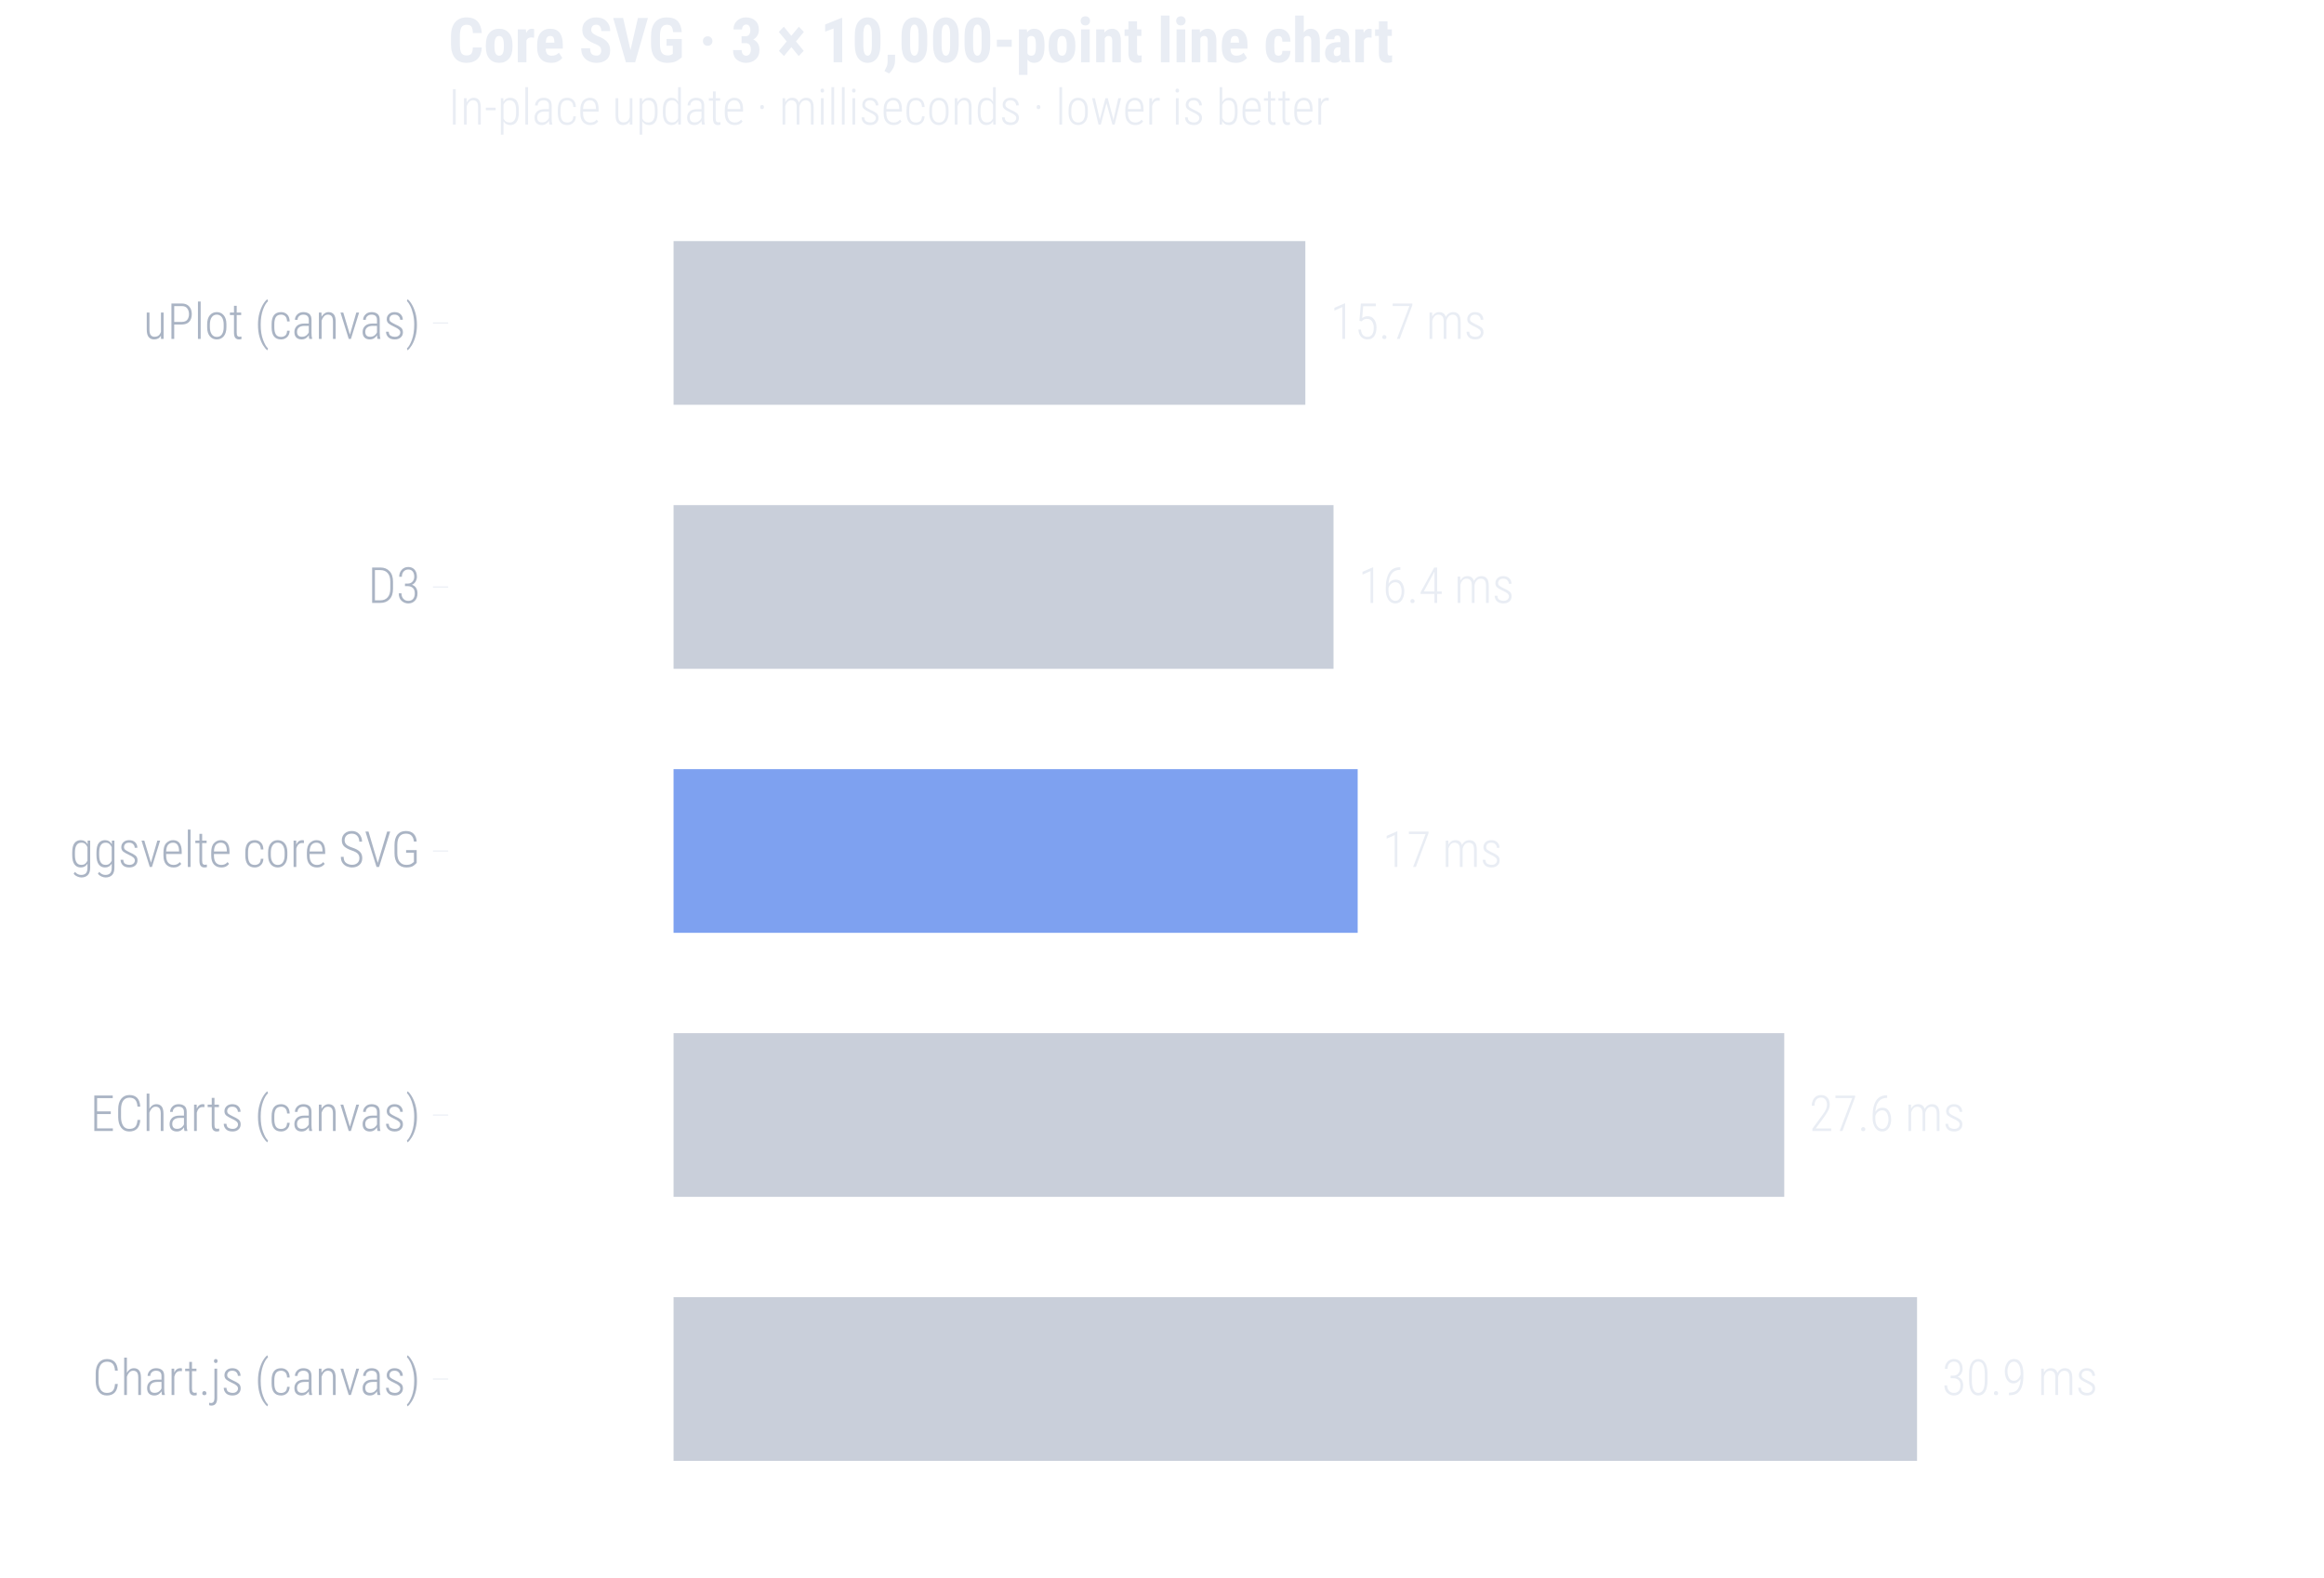
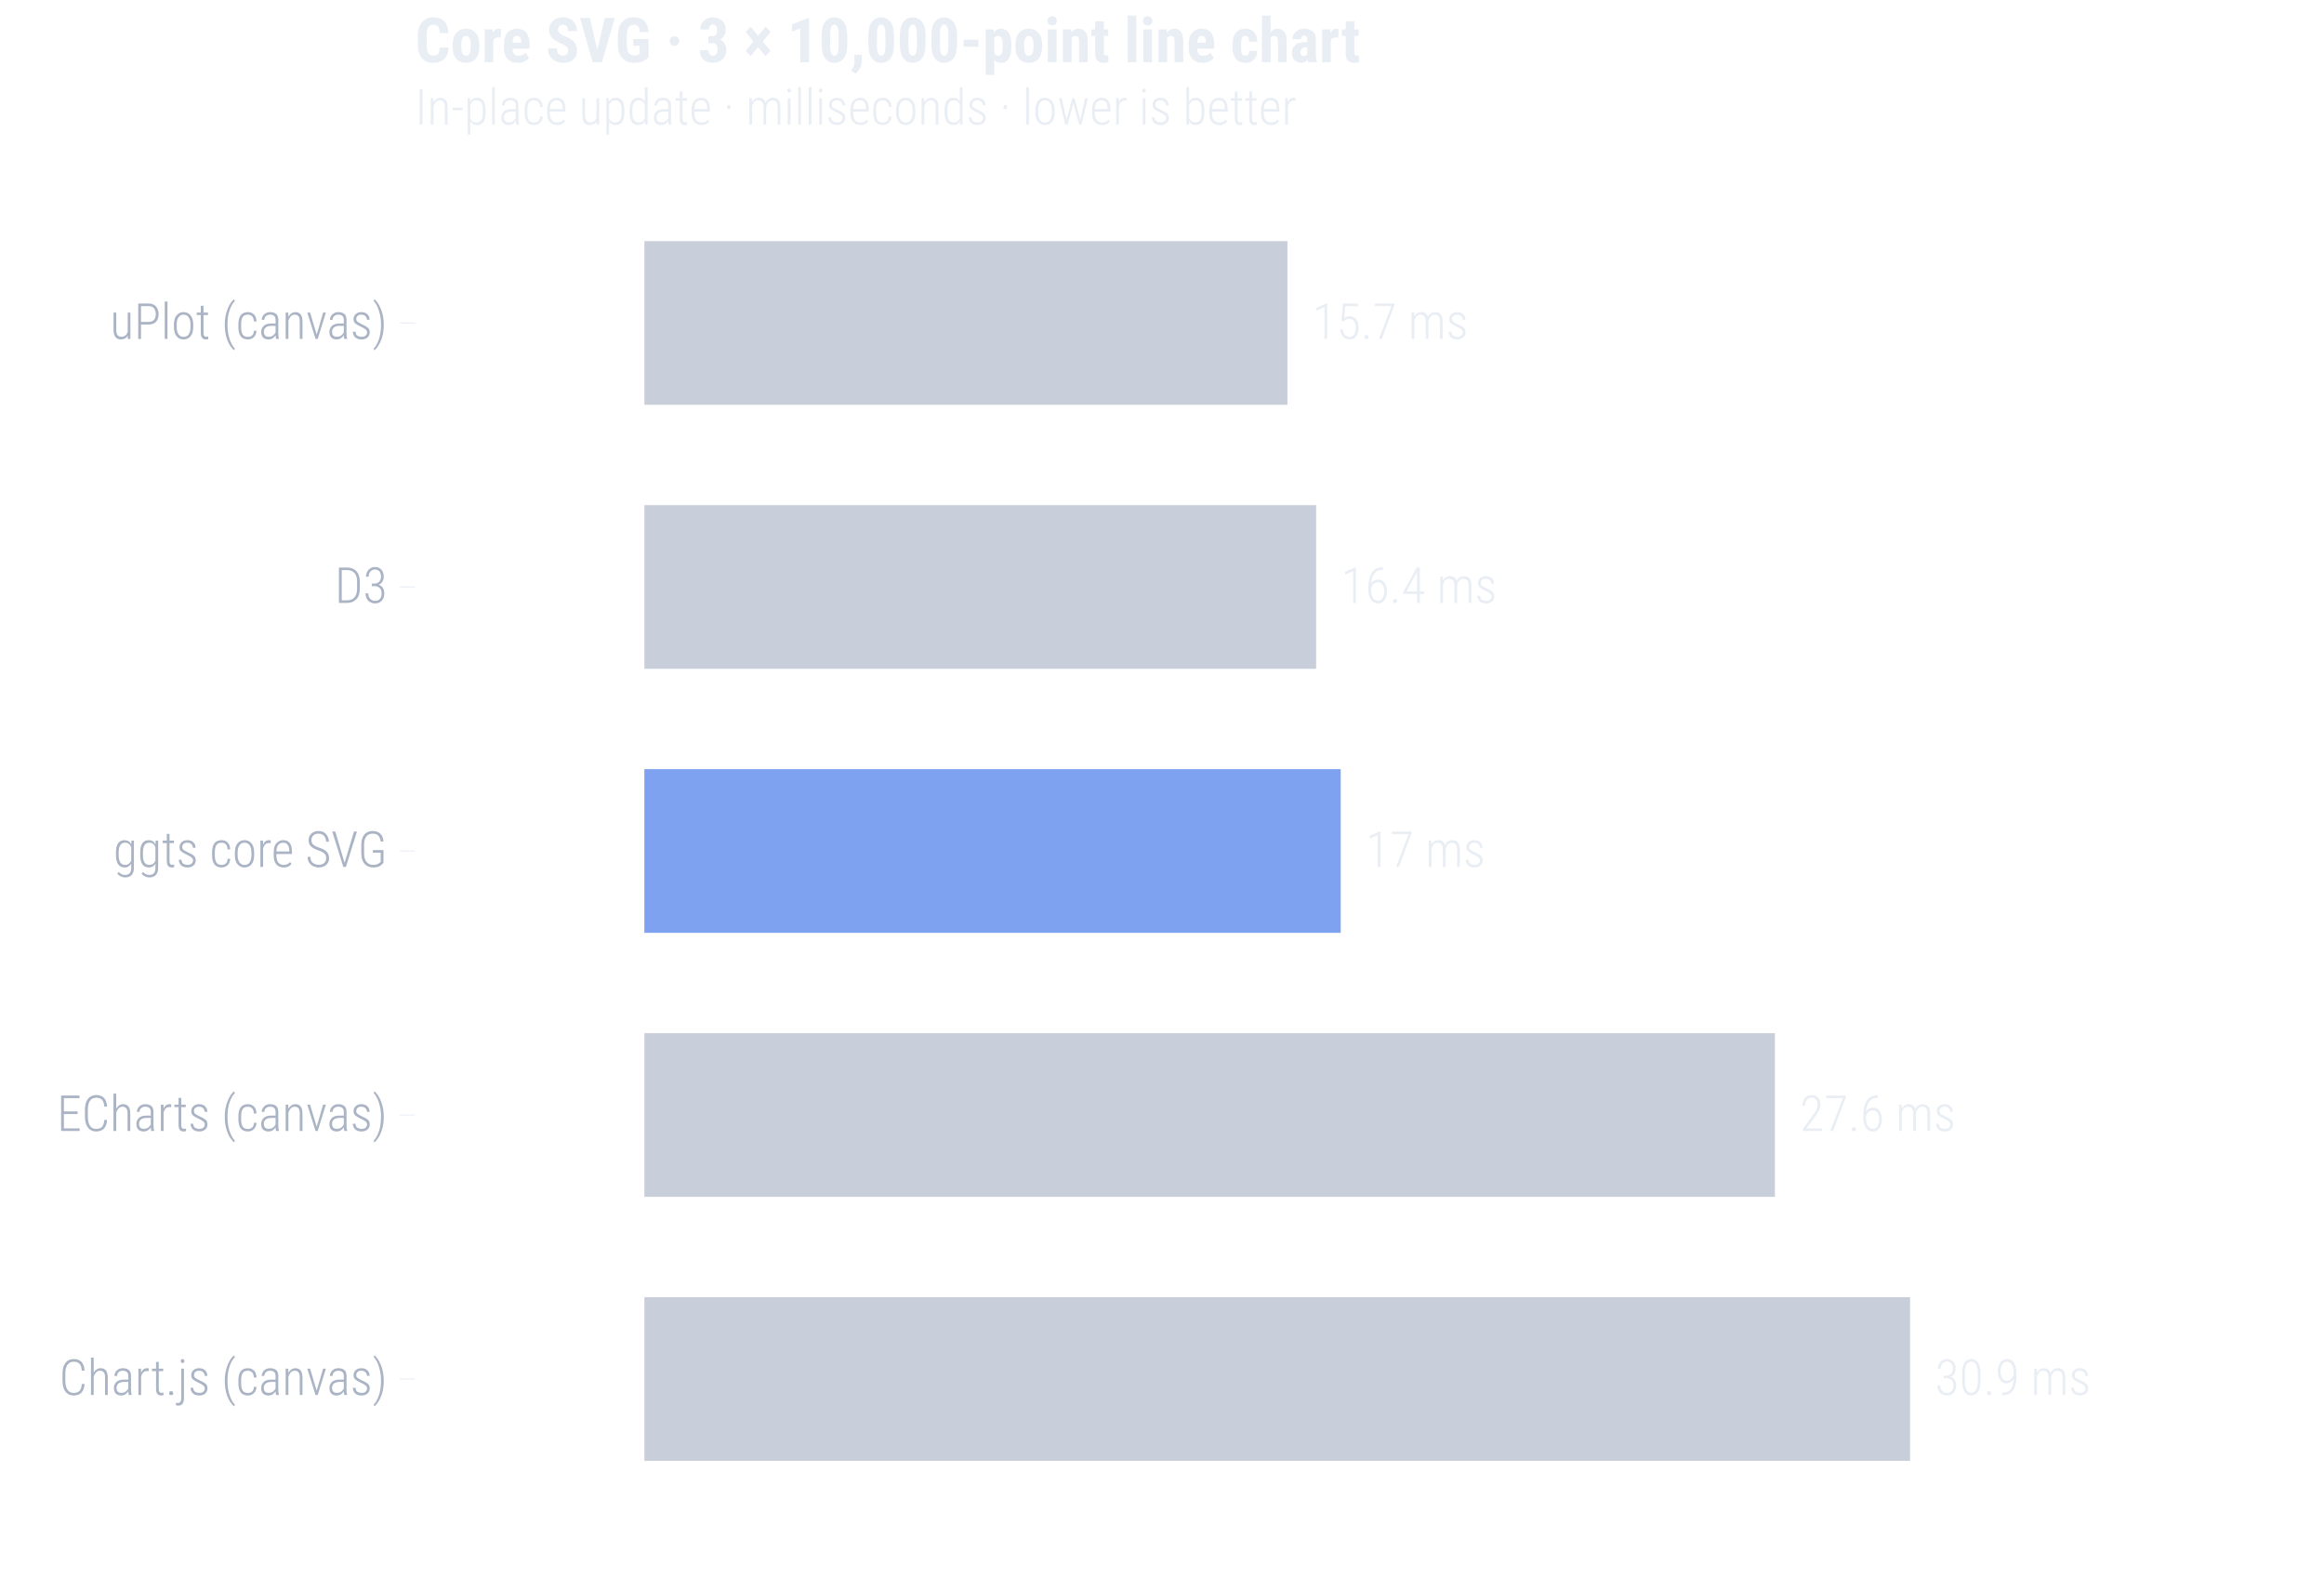
- <svg xmlns="http://www.w3.org/2000/svg" width="560" height="380" viewBox="0 0 560 380" role="img" aria-label="Core SVG · 3 × 10,000-point line chart. In-place update · milliseconds · lower is better. uPlot (canvas): 15.7 ms; D3: 16.4 ms; ggsvelte core SVG: 17 ms; ECharts (canvas): 27.6 ms; Chart.js (canvas): 30.9 ms." class="gg-plot" font-family="&quot;Roboto Condensed&quot;, &quot;Arial Narrow&quot;, Arial, sans-serif" font-size="11" font-weight="300" text-rendering="optimizeLegibility" shape-rendering="geometricPrecision">
+ <svg xmlns="http://www.w3.org/2000/svg" width="560" height="380" viewBox="0 0 560 380" role="img" aria-label="Core SVG · 3 × 10,000-point line chart. In-place update · milliseconds · lower is better. uPlot (canvas): 15.7 ms; D3: 16.4 ms; ggts core SVG: 17 ms; ECharts (canvas): 27.6 ms; Chart.js (canvas): 30.9 ms." class="gg-plot" font-family="&quot;Roboto Condensed&quot;, &quot;Arial Narrow&quot;, Arial, sans-serif" font-size="11" font-weight="300" text-rendering="optimizeLegibility" shape-rendering="geometricPrecision">
  <rect class="gg-paper" width="560" height="380" fill="var(--gg-paper, transparent)" />
-   <text class="gg-title" x="108" y="15" font-size="15" font-weight="700" fill="var(--gg-ink, #e9edf4)">Core SVG · 3 × 10,000-point line chart</text>
-   <text class="gg-subtitle" x="108" y="30" font-size="12" font-weight="300" fill="var(--gg-ink, #e9edf4)">In-place update · milliseconds · lower is better</text>
+   <text class="gg-title" x="100" y="15" font-size="15" font-weight="700" fill="var(--gg-ink, #e9edf4)">Core SVG · 3 × 10,000-point line chart</text>
+   <text class="gg-subtitle" x="100" y="30" font-size="12" font-weight="300" fill="var(--gg-ink, #e9edf4)">In-place update · milliseconds · lower is better</text>
  <defs>
    <clipPath id="gg-clip-0">
-       <rect width="448" height="318" />
+       <rect width="456" height="318" />
    </clipPath>
  </defs>
-   <g class="gg-panel" data-panel="0" transform="translate(108,46)">
-     <rect class="gg-panel-background" width="448" height="318" fill="var(--gg-panel, transparent)" />
+   <g class="gg-panel" data-panel="0" transform="translate(100,46)">
+     <rect class="gg-panel-background" width="456" height="318" fill="var(--gg-panel, transparent)" />
    <g class="gg-grid" stroke="var(--gg-grid, transparent)" stroke-width="0.25" vector-effect="non-scaling-stroke">
-       <line x1="54.3" y1="0" x2="54.3" y2="318" />
-       <line x1="151.27" y1="0" x2="151.27" y2="318" />
-       <line x1="248.24" y1="0" x2="248.24" y2="318" />
-       <line x1="345.21" y1="0" x2="345.21" y2="318" />
-       <line x1="442.18" y1="0" x2="442.18" y2="318" />
-       <line x1="0" y1="31.8" x2="448" y2="31.8" />
-       <line x1="0" y1="95.4" x2="448" y2="95.4" />
-       <line x1="0" y1="159" x2="448" y2="159" />
-       <line x1="0" y1="222.6" x2="448" y2="222.6" />
-       <line x1="0" y1="286.2" x2="448" y2="286.2" />
+       <line x1="55.27" y1="0" x2="55.27" y2="318" />
+       <line x1="153.97" y1="0" x2="153.97" y2="318" />
+       <line x1="252.68" y1="0" x2="252.68" y2="318" />
+       <line x1="351.38" y1="0" x2="351.38" y2="318" />
+       <line x1="450.08" y1="0" x2="450.08" y2="318" />
+       <line x1="0" y1="31.8" x2="456" y2="31.8" />
+       <line x1="0" y1="95.4" x2="456" y2="95.4" />
+       <line x1="0" y1="159" x2="456" y2="159" />
+       <line x1="0" y1="222.6" x2="456" y2="222.6" />
+       <line x1="0" y1="286.2" x2="456" y2="286.2" />
    </g>
    <g class="gg-marks" clip-path="url(#gg-clip-0)">
      <g class="gg-batch gg-rects" data-layer="0">
-         <rect x="54.3" y="12.08" width="152.24" height="39.43" fill="#c9cfda" />
-         <rect x="54.3" y="75.68" width="159.03" height="39.43" fill="#c9cfda" />
-         <rect x="54.3" y="139.28" width="164.85" height="39.43" fill="#7ea1f0" />
-         <rect x="54.3" y="202.88" width="267.64" height="39.43" fill="#c9cfda" />
-         <rect x="54.3" y="266.48" width="299.64" height="39.43" fill="#c9cfda" />
+         <rect x="55.27" y="12.08" width="154.96" height="39.43" fill="#c9cfda" />
+         <rect x="55.27" y="75.68" width="161.87" height="39.43" fill="#c9cfda" />
+         <rect x="55.27" y="139.28" width="167.79" height="39.43" fill="#7ea1f0" />
+         <rect x="55.27" y="202.88" width="272.42" height="39.43" fill="#c9cfda" />
+         <rect x="55.27" y="266.48" width="304.99" height="39.43" fill="#c9cfda" />
      </g>
      <g class="gg-batch gg-glyphs" data-layer="1" font-size="12" text-anchor="start">
-         <text x="212.55" y="31.8" dy="0.32em" fill="var(--gg-ink, #e9edf4)">15.7 ms</text>
-         <text x="219.33" y="95.4" dy="0.32em" fill="var(--gg-ink, #e9edf4)">16.4 ms</text>
-         <text x="225.15" y="159" dy="0.32em" fill="var(--gg-ink, #e9edf4)">17 ms</text>
-         <text x="327.94" y="222.6" dy="0.32em" fill="var(--gg-ink, #e9edf4)">27.6 ms</text>
-         <text x="359.94" y="286.2" dy="0.32em" fill="var(--gg-ink, #e9edf4)">30.9 ms</text>
+         <text x="216.23" y="31.8" dy="0.32em" fill="var(--gg-ink, #e9edf4)">15.7 ms</text>
+         <text x="223.14" y="95.4" dy="0.32em" fill="var(--gg-ink, #e9edf4)">16.4 ms</text>
+         <text x="229.06" y="159" dy="0.32em" fill="var(--gg-ink, #e9edf4)">17 ms</text>
+         <text x="333.69" y="222.6" dy="0.32em" fill="var(--gg-ink, #e9edf4)">27.6 ms</text>
+         <text x="366.26" y="286.2" dy="0.32em" fill="var(--gg-ink, #e9edf4)">30.9 ms</text>
      </g>
    </g>
-     <rect class="gg-panel-border" width="448" height="318" fill="none" stroke="var(--gg-panelBorder, transparent)" stroke-width="0.5" vector-effect="non-scaling-stroke" />
+     <rect class="gg-panel-border" width="456" height="318" fill="none" stroke="var(--gg-panelBorder, transparent)" stroke-width="0.5" vector-effect="non-scaling-stroke" />
  </g>
-   <g class="gg-axis gg-axis-y" transform="translate(108,46)">
+   <g class="gg-axis gg-axis-y" transform="translate(100,46)">
    <g class="gg-tick" transform="translate(0,31.8)">
      <line x2="-3.67" stroke="var(--gg-tickColor, #e9edf4)" stroke-width="0.25" vector-effect="non-scaling-stroke" />
      <text x="-6.67" dy="0.32em" text-anchor="end" fill="var(--gg-axisText, #aab4c4)" font-size="12" font-weight="300">uPlot (canvas)</text>
    </g>
    <g class="gg-tick" transform="translate(0,95.4)">
      <line x2="-3.67" stroke="var(--gg-tickColor, #e9edf4)" stroke-width="0.25" vector-effect="non-scaling-stroke" />
      <text x="-6.67" dy="0.32em" text-anchor="end" fill="var(--gg-axisText, #aab4c4)" font-size="12" font-weight="300">D3</text>
    </g>
    <g class="gg-tick" transform="translate(0,159)">
      <line x2="-3.67" stroke="var(--gg-tickColor, #e9edf4)" stroke-width="0.25" vector-effect="non-scaling-stroke" />
-       <text x="-6.67" dy="0.32em" text-anchor="end" fill="var(--gg-axisText, #aab4c4)" font-size="12" font-weight="300">ggsvelte core SVG</text>
+       <text x="-6.67" dy="0.32em" text-anchor="end" fill="var(--gg-axisText, #aab4c4)" font-size="12" font-weight="300">ggts core SVG</text>
    </g>
    <g class="gg-tick" transform="translate(0,222.6)">
      <line x2="-3.67" stroke="var(--gg-tickColor, #e9edf4)" stroke-width="0.25" vector-effect="non-scaling-stroke" />
      <text x="-6.67" dy="0.32em" text-anchor="end" fill="var(--gg-axisText, #aab4c4)" font-size="12" font-weight="300">ECharts (canvas)</text>
    </g>
    <g class="gg-tick" transform="translate(0,286.2)">
      <line x2="-3.67" stroke="var(--gg-tickColor, #e9edf4)" stroke-width="0.25" vector-effect="non-scaling-stroke" />
      <text x="-6.67" dy="0.32em" text-anchor="end" fill="var(--gg-axisText, #aab4c4)" font-size="12" font-weight="300">Chart.js (canvas)</text>
    </g>
  </g>
</svg>
